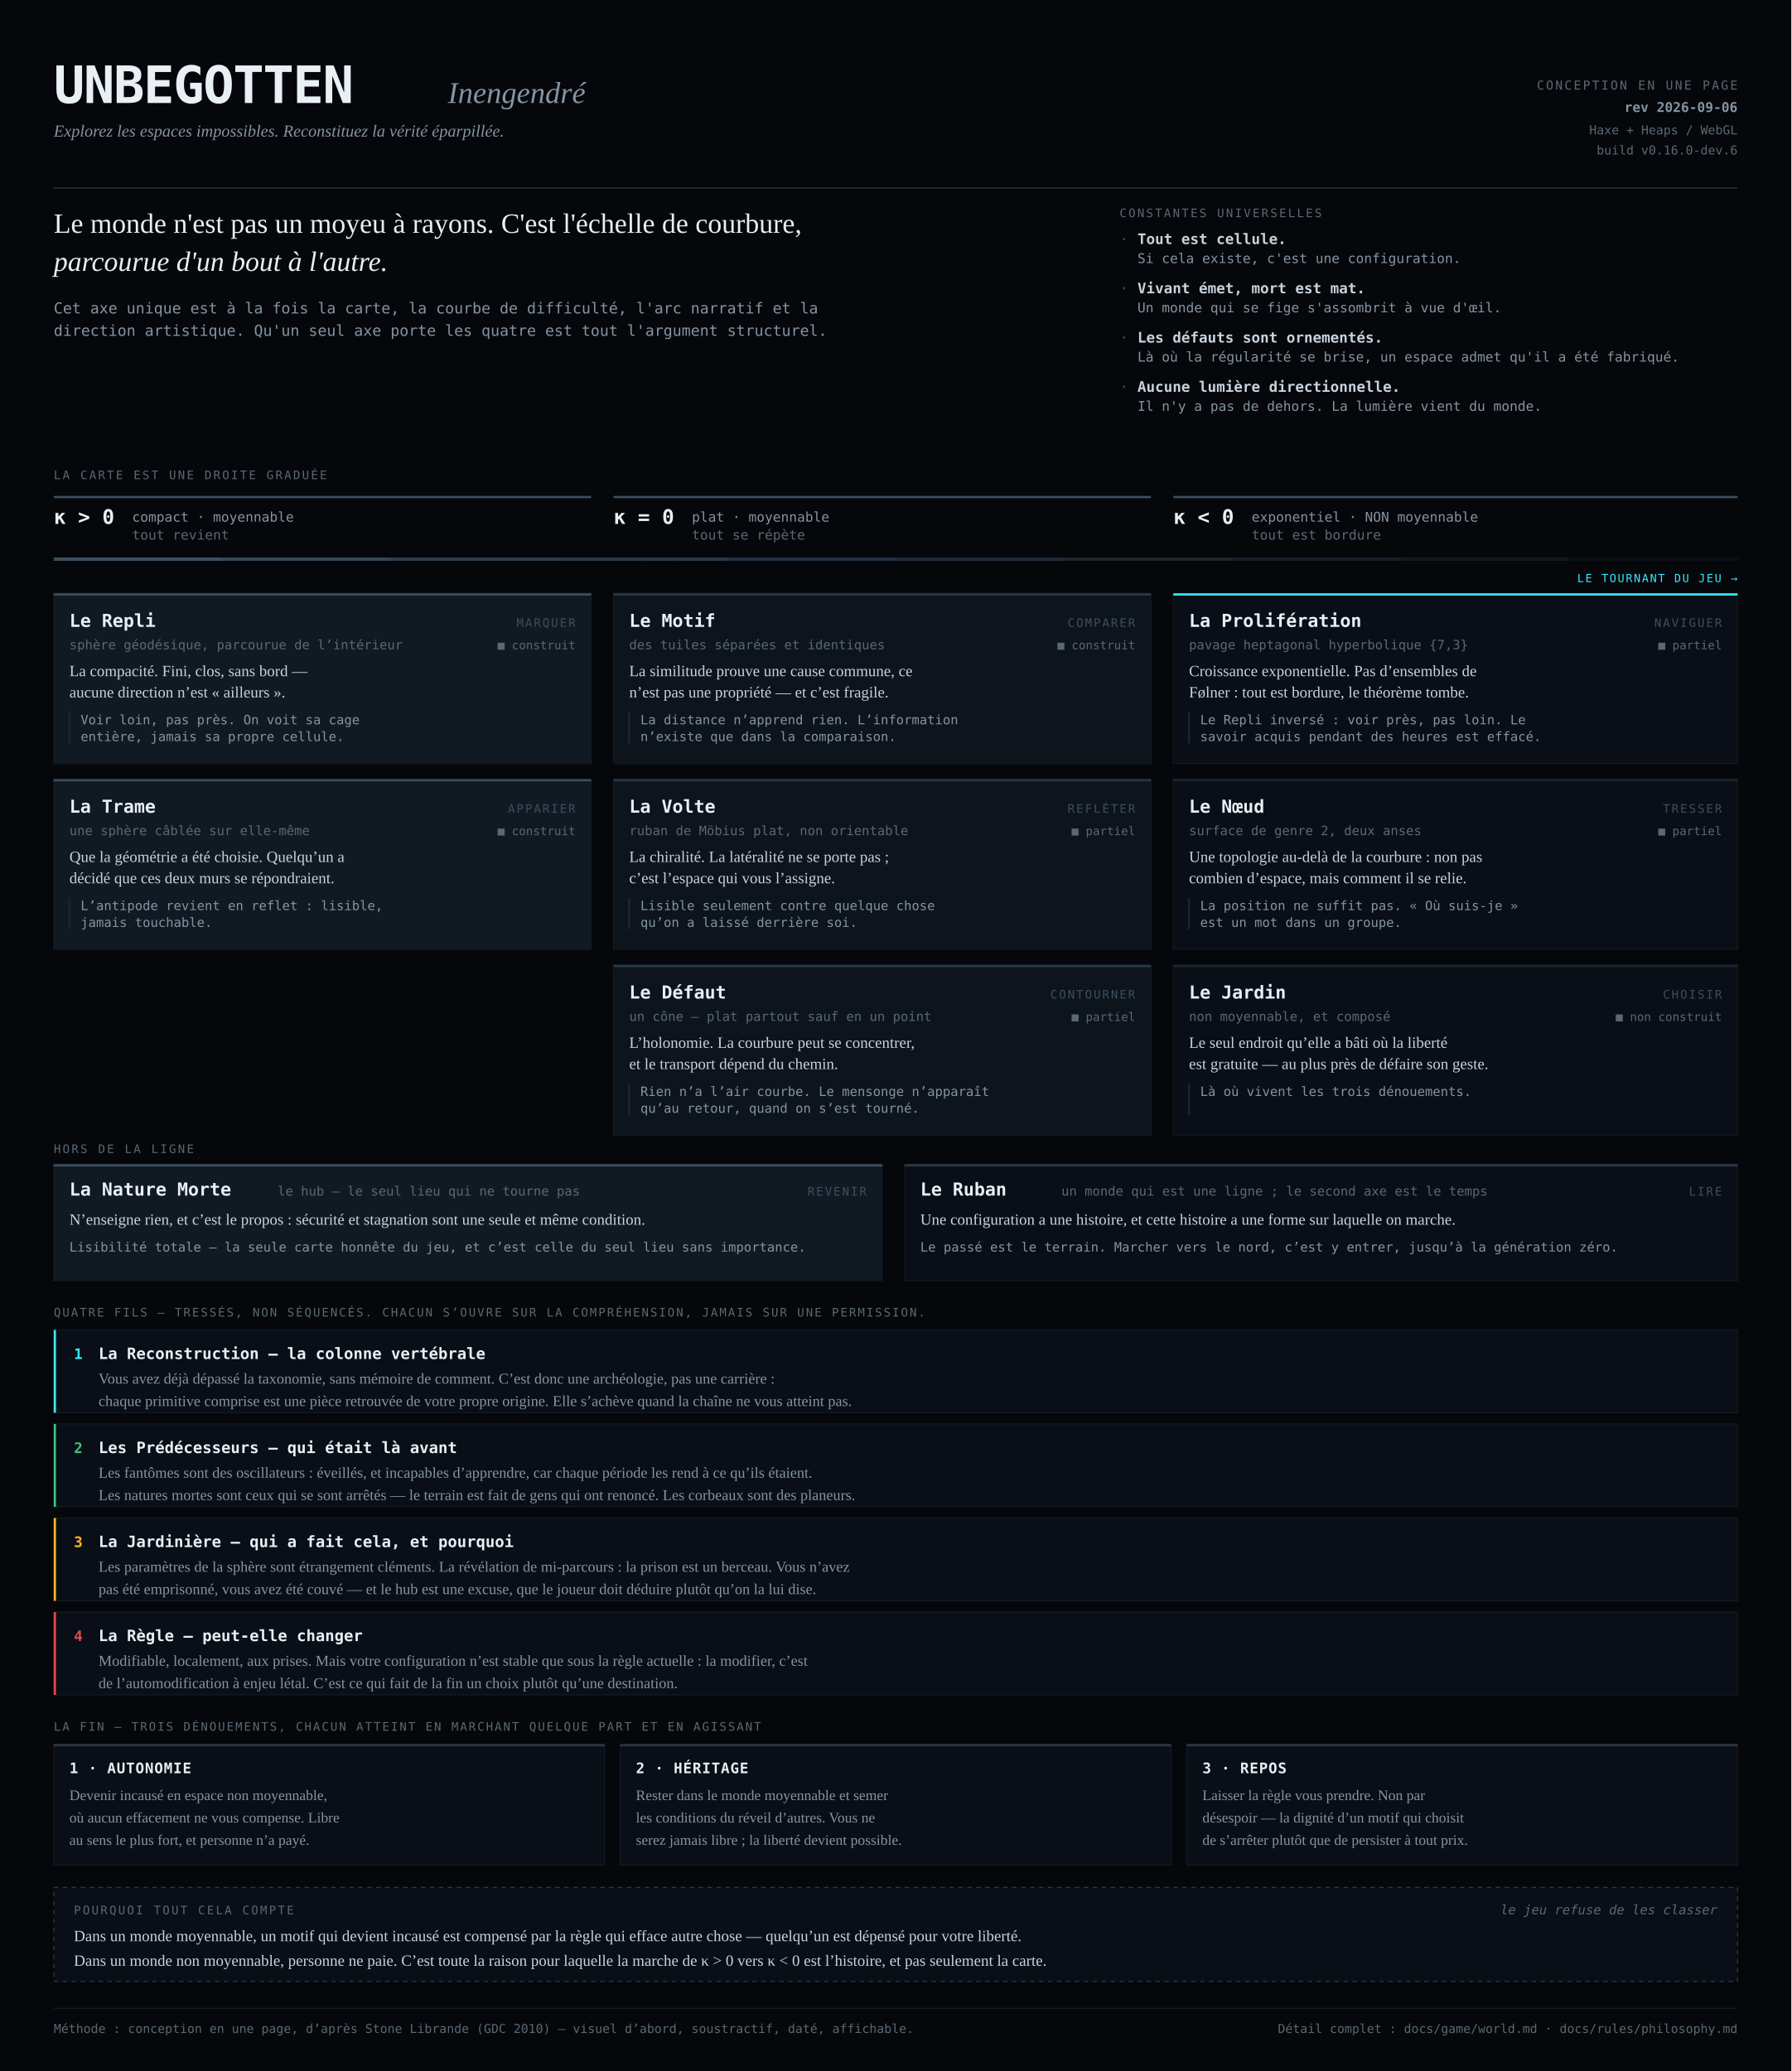
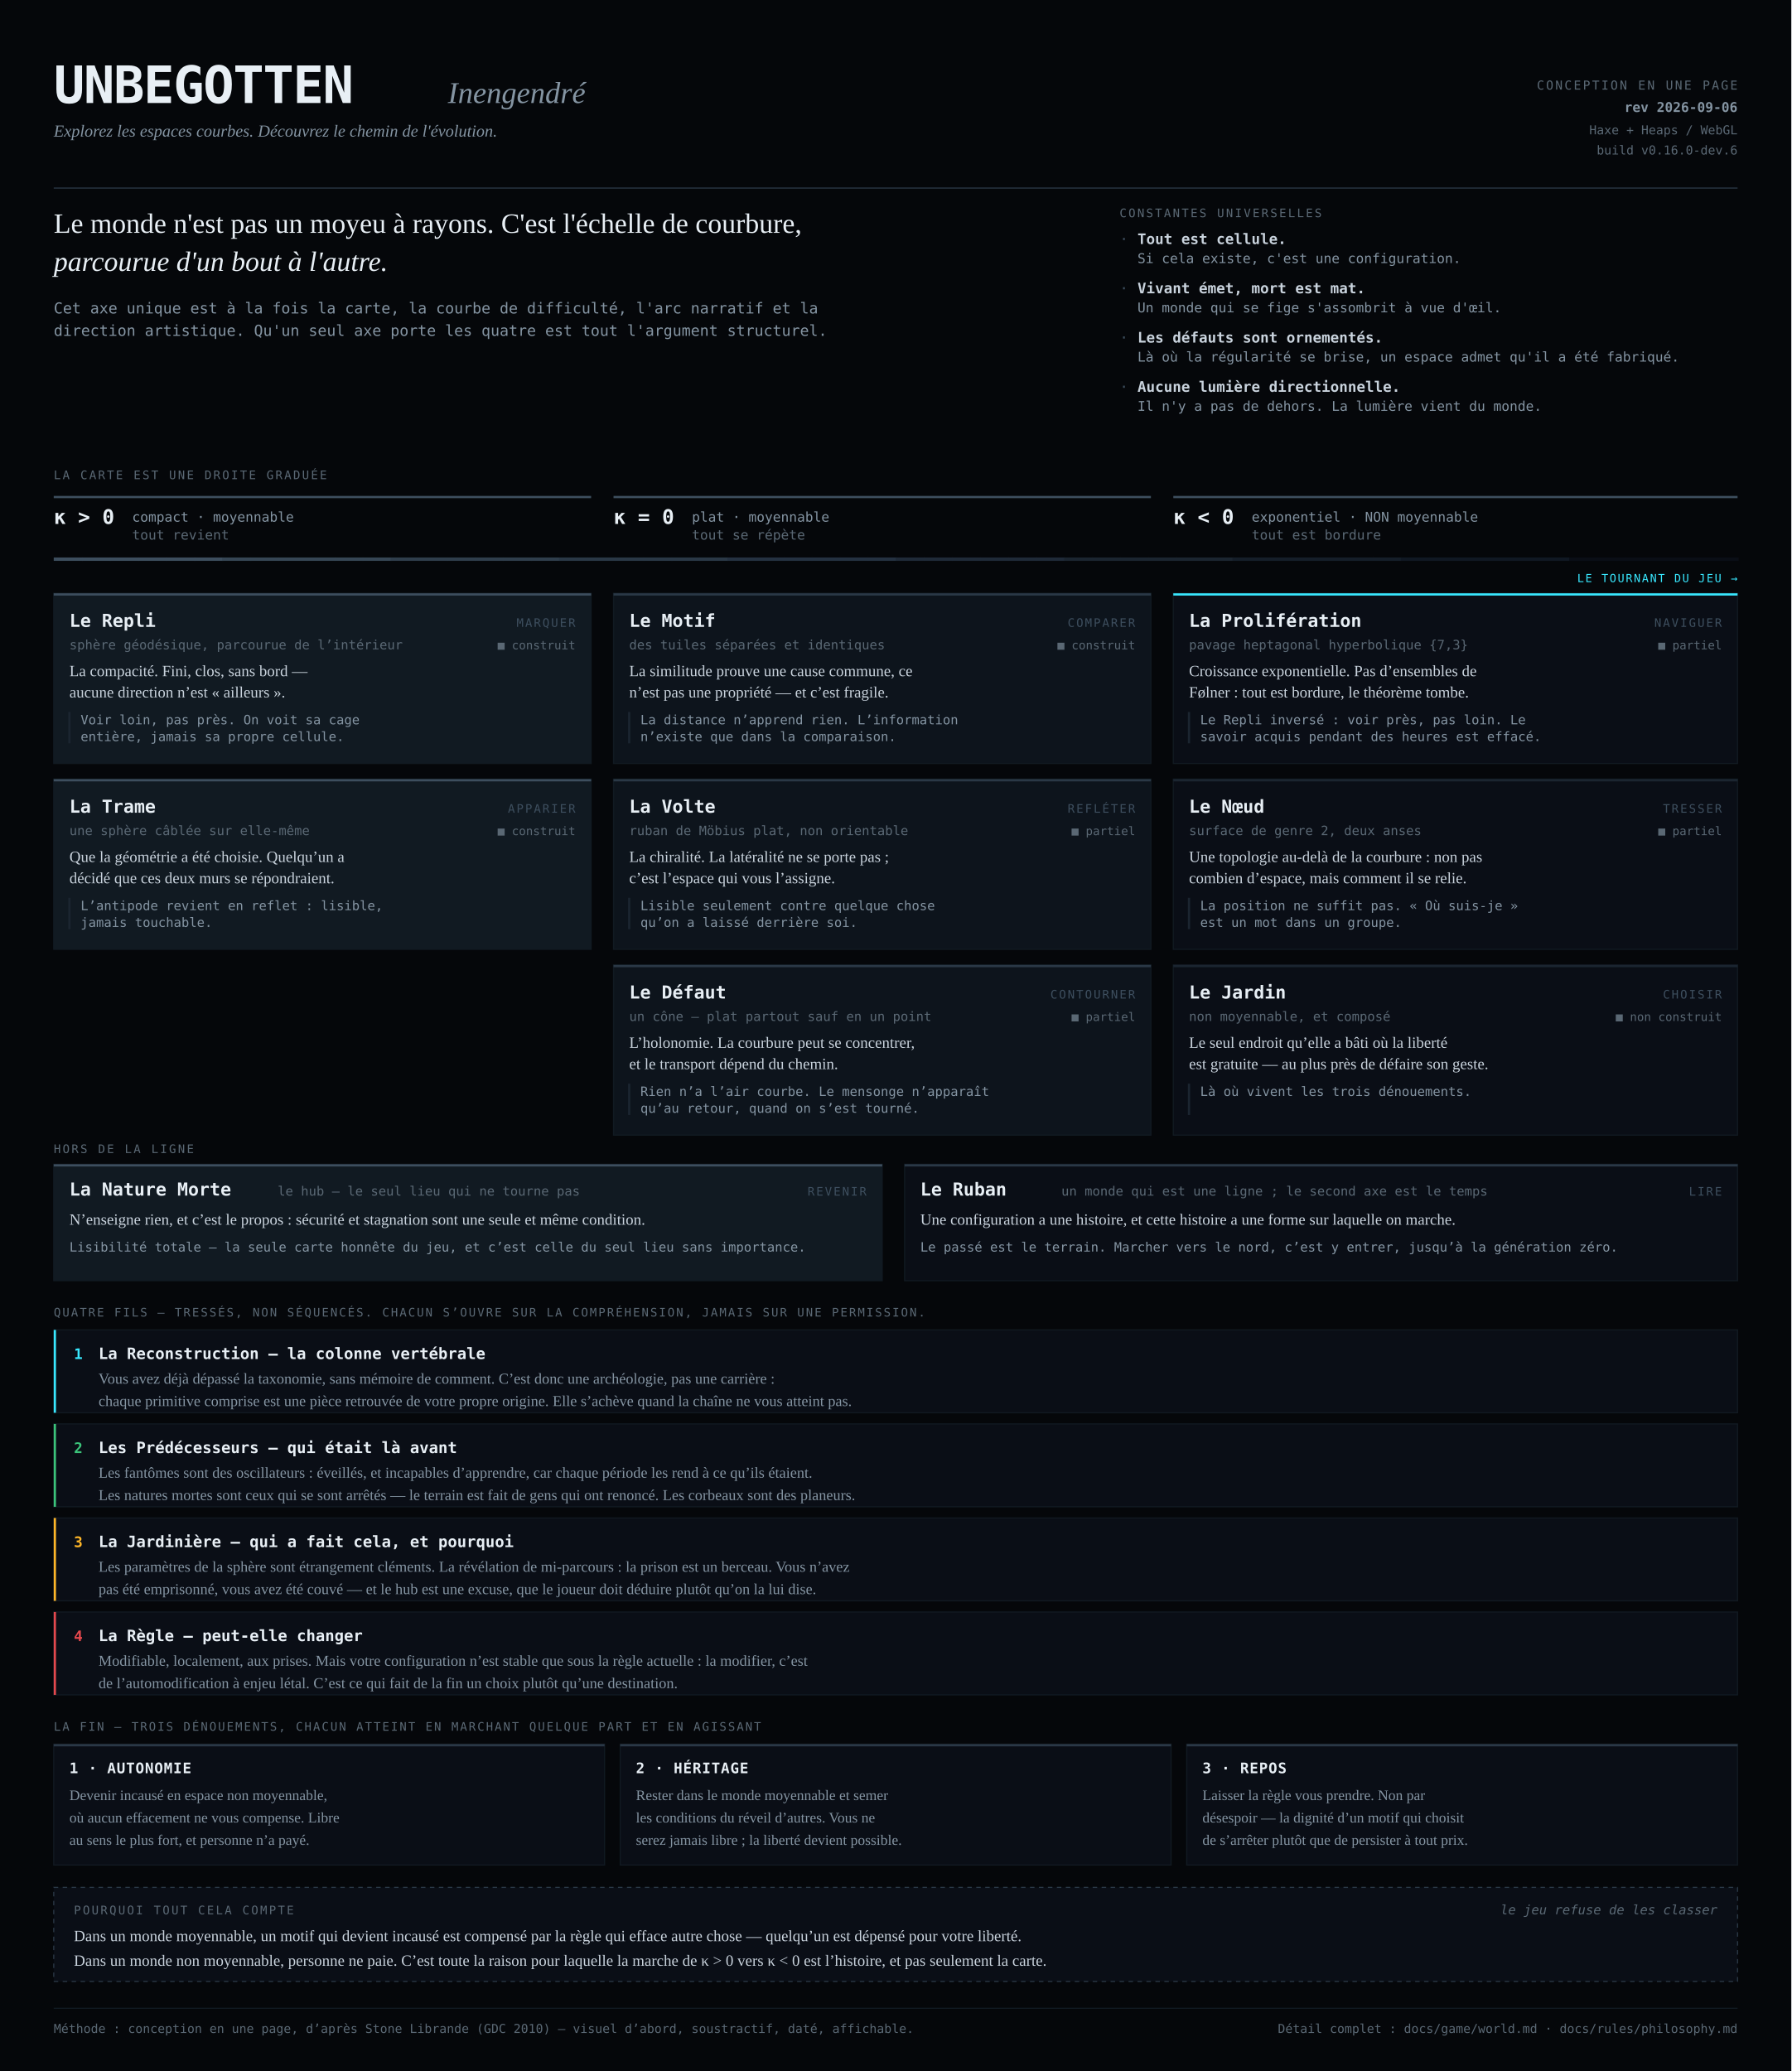
<svg xmlns="http://www.w3.org/2000/svg" viewBox="0 0 1600 1850" width="1600" height="1850" role="img" aria-label="Unbegotten, conception en une page : la ligne de courbure">
  <rect x="0" y="0" width="1600" height="1850" fill="#05070A" />
  <text x="48" y="92" font-family="ui-monospace, SFMono-Regular, Menlo, Consolas, monospace" font-size="46" fill="#E8EFF5" font-weight="bold" letter-spacing="-1">UNBEGOTTEN</text>
  <text x="400" y="92" font-family="Georgia, 'Times New Roman', Times, serif" font-size="27" fill="#8494A2" font-style="italic">Inengendré</text>
-   <text x="48" y="122" font-family="Georgia, 'Times New Roman', Times, serif" font-size="15" fill="#8494A2" font-style="italic">Explorez les espaces impossibles. Reconstituez la vérité éparpillée.</text>
+   <text x="48" y="122" font-family="Georgia, 'Times New Roman', Times, serif" font-size="15" fill="#8494A2" font-style="italic">Explorez les espaces courbes. Découvrez le chemin de l'évolution.</text>
  <text x="1552" y="80" font-family="ui-monospace, SFMono-Regular, Menlo, Consolas, monospace" font-size="11" fill="#5A6874" text-anchor="end" letter-spacing="1.6">CONCEPTION EN UNE PAGE</text>
  <text x="1552" y="100" font-family="ui-monospace, SFMono-Regular, Menlo, Consolas, monospace" font-size="12" fill="#8494A2" font-weight="bold" text-anchor="end">rev 2026-09-06</text>
  <text x="1552" y="120" font-family="ui-monospace, SFMono-Regular, Menlo, Consolas, monospace" font-size="11" fill="#5A6874" text-anchor="end">Haxe + Heaps / WebGL</text>
  <text x="1552" y="138" font-family="ui-monospace, SFMono-Regular, Menlo, Consolas, monospace" font-size="11" fill="#5A6874" text-anchor="end">build v0.16.0-dev.6</text>
  <line x1="48" y1="168" x2="1552" y2="168" stroke="#2A3846" stroke-width="1" />
  <text x="48" y="208" font-family="Georgia, 'Times New Roman', Times, serif" font-size="25" fill="#E8EFF5">Le monde n'est pas un moyeu à rayons. C'est l'échelle de courbure,</text>
  <text x="48" y="242" font-family="Georgia, 'Times New Roman', Times, serif" font-size="25" fill="#E8EFF5" font-style="italic">parcourue d'un bout à l'autre.</text>
  <text x="48" y="280" font-family="ui-monospace, SFMono-Regular, Menlo, Consolas, monospace" font-size="13.5" fill="#8494A2">Cet axe unique est à la fois la carte, la courbe de difficulté, l'arc narratif et la</text>
  <text x="48" y="300" font-family="ui-monospace, SFMono-Regular, Menlo, Consolas, monospace" font-size="13.5" fill="#8494A2">direction artistique. Qu'un seul axe porte les quatre est tout l'argument structurel.</text>
  <text x="1000" y="194" font-family="ui-monospace, SFMono-Regular, Menlo, Consolas, monospace" font-size="10.5" fill="#5A6874" letter-spacing="1.6">CONSTANTES UNIVERSELLES</text>
  <text x="1000" y="218" font-family="ui-monospace, SFMono-Regular, Menlo, Consolas, monospace" font-size="13" fill="#3D4E5E">·</text>
  <text x="1016" y="218" font-family="ui-monospace, SFMono-Regular, Menlo, Consolas, monospace" font-size="13" fill="#C9D3DD" font-weight="bold">Tout est cellule.</text>
  <text x="1016" y="235" font-family="ui-monospace, SFMono-Regular, Menlo, Consolas, monospace" font-size="12" fill="#8494A2">Si cela existe, c'est une configuration.</text>
  <text x="1000" y="262" font-family="ui-monospace, SFMono-Regular, Menlo, Consolas, monospace" font-size="13" fill="#3D4E5E">·</text>
  <text x="1016" y="262" font-family="ui-monospace, SFMono-Regular, Menlo, Consolas, monospace" font-size="13" fill="#C9D3DD" font-weight="bold">Vivant émet, mort est mat.</text>
  <text x="1016" y="279" font-family="ui-monospace, SFMono-Regular, Menlo, Consolas, monospace" font-size="12" fill="#8494A2">Un monde qui se fige s'assombrit à vue d'œil.</text>
  <text x="1000" y="306" font-family="ui-monospace, SFMono-Regular, Menlo, Consolas, monospace" font-size="13" fill="#3D4E5E">·</text>
  <text x="1016" y="306" font-family="ui-monospace, SFMono-Regular, Menlo, Consolas, monospace" font-size="13" fill="#C9D3DD" font-weight="bold">Les défauts sont ornementés.</text>
  <text x="1016" y="323" font-family="ui-monospace, SFMono-Regular, Menlo, Consolas, monospace" font-size="12" fill="#8494A2">Là où la régularité se brise, un espace admet qu'il a été fabriqué.</text>
  <text x="1000" y="350" font-family="ui-monospace, SFMono-Regular, Menlo, Consolas, monospace" font-size="13" fill="#3D4E5E">·</text>
  <text x="1016" y="350" font-family="ui-monospace, SFMono-Regular, Menlo, Consolas, monospace" font-size="13" fill="#C9D3DD" font-weight="bold">Aucune lumière directionnelle.</text>
  <text x="1016" y="367" font-family="ui-monospace, SFMono-Regular, Menlo, Consolas, monospace" font-size="12" fill="#8494A2">Il n'y a pas de dehors. La lumière vient du monde.</text>
  <text x="48" y="428" font-family="ui-monospace, SFMono-Regular, Menlo, Consolas, monospace" font-size="10.5" fill="#5A6874" letter-spacing="1.6">LA CARTE EST UNE DROITE GRADUÉE</text>
  <line x1="48" y1="444" x2="528" y2="444" stroke="#3D4E5E" stroke-width="2" />
  <text x="48" y="468" font-family="ui-monospace, SFMono-Regular, Menlo, Consolas, monospace" font-size="18" fill="#E8EFF5" font-weight="bold">κ &gt; 0</text>
  <text x="118" y="466" font-family="ui-monospace, SFMono-Regular, Menlo, Consolas, monospace" font-size="12" fill="#8494A2">compact · moyennable</text>
  <text x="118" y="482" font-family="ui-monospace, SFMono-Regular, Menlo, Consolas, monospace" font-size="12" fill="#5A6874">tout revient</text>
  <line x1="548" y1="444" x2="1028" y2="444" stroke="#3D4E5E" stroke-width="2" />
  <text x="548" y="468" font-family="ui-monospace, SFMono-Regular, Menlo, Consolas, monospace" font-size="18" fill="#E8EFF5" font-weight="bold">κ = 0</text>
  <text x="618" y="466" font-family="ui-monospace, SFMono-Regular, Menlo, Consolas, monospace" font-size="12" fill="#8494A2">plat · moyennable</text>
  <text x="618" y="482" font-family="ui-monospace, SFMono-Regular, Menlo, Consolas, monospace" font-size="12" fill="#5A6874">tout se répète</text>
  <line x1="1048" y1="444" x2="1552" y2="444" stroke="#3D4E5E" stroke-width="2" />
  <text x="1048" y="468" font-family="ui-monospace, SFMono-Regular, Menlo, Consolas, monospace" font-size="18" fill="#E8EFF5" font-weight="bold">κ &lt; 0</text>
  <text x="1118" y="466" font-family="ui-monospace, SFMono-Regular, Menlo, Consolas, monospace" font-size="12" fill="#8494A2">exponentiel · NON moyennable</text>
  <text x="1118" y="482" font-family="ui-monospace, SFMono-Regular, Menlo, Consolas, monospace" font-size="12" fill="#5A6874">tout est bordure</text>
  <rect x="48.0" y="498" width="26.067" height="3" fill="#3D4E5E" />
  <rect x="73.067" y="498" width="26.067" height="3" fill="#3D4E5E" />
  <rect x="98.133" y="498" width="26.067" height="3" fill="#3D4E5E" />
  <rect x="123.2" y="498" width="26.067" height="3" fill="#3D4E5E" />
  <rect x="148.267" y="498" width="26.067" height="3" fill="#3D4E5E" />
  <rect x="173.333" y="498" width="26.067" height="3" fill="#3D4E5E" />
  <rect x="198.4" y="498" width="26.067" height="3" fill="#364655" />
  <rect x="223.467" y="498" width="26.067" height="3" fill="#364655" />
  <rect x="248.533" y="498" width="26.067" height="3" fill="#364655" />
  <rect x="273.6" y="498" width="26.067" height="3" fill="#364655" />
  <rect x="298.667" y="498" width="26.067" height="3" fill="#364655" />
  <rect x="323.733" y="498" width="26.067" height="3" fill="#364655" />
  <rect x="348.8" y="498" width="26.067" height="3" fill="#2F3E4C" />
  <rect x="373.867" y="498" width="26.067" height="3" fill="#2F3E4C" />
  <rect x="398.933" y="498" width="26.067" height="3" fill="#2F3E4C" />
  <rect x="424.0" y="498" width="26.067" height="3" fill="#2F3E4C" />
  <rect x="449.067" y="498" width="26.067" height="3" fill="#2F3E4C" />
  <rect x="474.133" y="498" width="26.067" height="3" fill="#2F3E4C" />
  <rect x="499.2" y="498" width="26.067" height="3" fill="#2A3846" />
  <rect x="524.267" y="498" width="26.067" height="3" fill="#2A3846" />
  <rect x="549.333" y="498" width="26.067" height="3" fill="#2A3846" />
  <rect x="574.4" y="498" width="26.067" height="3" fill="#2A3846" />
  <rect x="599.467" y="498" width="26.067" height="3" fill="#2A3846" />
  <rect x="624.533" y="498" width="26.067" height="3" fill="#2A3846" />
  <rect x="649.6" y="498" width="26.067" height="3" fill="#243141" />
  <rect x="674.667" y="498" width="26.067" height="3" fill="#243141" />
  <rect x="699.733" y="498" width="26.067" height="3" fill="#243141" />
  <rect x="724.8" y="498" width="26.067" height="3" fill="#243141" />
  <rect x="749.867" y="498" width="26.067" height="3" fill="#243141" />
  <rect x="774.933" y="498" width="26.067" height="3" fill="#243141" />
  <rect x="800.0" y="498" width="26.067" height="3" fill="#1F2A38" />
  <rect x="825.067" y="498" width="26.067" height="3" fill="#1F2A38" />
  <rect x="850.133" y="498" width="26.067" height="3" fill="#1F2A38" />
  <rect x="875.2" y="498" width="26.067" height="3" fill="#1F2A38" />
  <rect x="900.267" y="498" width="26.067" height="3" fill="#1F2A38" />
  <rect x="925.333" y="498" width="26.067" height="3" fill="#1F2A38" />
  <rect x="950.4" y="498" width="26.067" height="3" fill="#1B2530" />
  <rect x="975.467" y="498" width="26.067" height="3" fill="#1B2530" />
  <rect x="1000.533" y="498" width="26.067" height="3" fill="#1B2530" />
  <rect x="1025.6" y="498" width="26.067" height="3" fill="#1B2530" />
  <rect x="1050.667" y="498" width="26.067" height="3" fill="#1B2530" />
  <rect x="1075.733" y="498" width="26.067" height="3" fill="#1B2530" />
  <rect x="1100.8" y="498" width="26.067" height="3" fill="#151E29" />
  <rect x="1125.867" y="498" width="26.067" height="3" fill="#151E29" />
  <rect x="1150.933" y="498" width="26.067" height="3" fill="#151E29" />
  <rect x="1176.0" y="498" width="26.067" height="3" fill="#151E29" />
  <rect x="1201.067" y="498" width="26.067" height="3" fill="#151E29" />
  <rect x="1226.133" y="498" width="26.067" height="3" fill="#151E29" />
  <rect x="1251.2" y="498" width="26.067" height="3" fill="#101823" />
  <rect x="1276.267" y="498" width="26.067" height="3" fill="#101823" />
  <rect x="1301.333" y="498" width="26.067" height="3" fill="#101823" />
  <rect x="1326.4" y="498" width="26.067" height="3" fill="#101823" />
  <rect x="1351.467" y="498" width="26.067" height="3" fill="#101823" />
  <rect x="1376.533" y="498" width="26.067" height="3" fill="#101823" />
  <rect x="1401.6" y="498" width="26.067" height="3" fill="#0A0E16" />
  <rect x="1426.667" y="498" width="26.067" height="3" fill="#0A0E16" />
  <rect x="1451.733" y="498" width="26.067" height="3" fill="#0A0E16" />
  <rect x="1476.8" y="498" width="26.067" height="3" fill="#0A0E16" />
  <rect x="1501.867" y="498" width="26.067" height="3" fill="#0A0E16" />
  <rect x="1526.933" y="498" width="26.067" height="3" fill="#0A0E16" />
  <rect x="48" y="530" width="480" height="152" fill="#111A22" stroke="#111A22" stroke-width="1" />
  <rect x="48" y="530" width="480" height="2" fill="#3D4E5E" />
  <text x="62" y="560" font-family="ui-monospace, SFMono-Regular, Menlo, Consolas, monospace" font-size="16" fill="#E8EFF5" font-weight="bold">Le Repli</text>
  <text x="62" y="580" font-family="ui-monospace, SFMono-Regular, Menlo, Consolas, monospace" font-size="11.5" fill="#5A6874">sphère géodésique, parcourue de l’intérieur</text>
  <text x="62" y="604" font-family="Georgia, 'Times New Roman', Times, serif" font-size="14" fill="#C9D3DD">La compacité. Fini, clos, sans bord —</text>
  <text x="62" y="623" font-family="Georgia, 'Times New Roman', Times, serif" font-size="14" fill="#C9D3DD">aucune direction n’est « ailleurs ».</text>
  <line x1="62" y1="636" x2="62" y2="664" stroke="#1B2530" stroke-width="2" />
  <text x="72" y="647" font-family="ui-monospace, SFMono-Regular, Menlo, Consolas, monospace" font-size="11.5" fill="#8494A2">Voir loin, pas près. On voit sa cage</text>
  <text x="72" y="662" font-family="ui-monospace, SFMono-Regular, Menlo, Consolas, monospace" font-size="11.5" fill="#8494A2">entière, jamais sa propre cellule.</text>
  <text x="514" y="560" font-family="ui-monospace, SFMono-Regular, Menlo, Consolas, monospace" font-size="10.5" fill="#3D4E5E" text-anchor="end" letter-spacing="1.4">MARQUER</text>
  <text x="514" y="580" font-family="ui-monospace, SFMono-Regular, Menlo, Consolas, monospace" font-size="10.5" fill="#5A6874" text-anchor="end">■ construit</text>
  <rect x="48" y="696" width="480" height="152" fill="#111A22" stroke="#111A22" stroke-width="1" />
  <rect x="48" y="696" width="480" height="2" fill="#3D4E5E" />
  <text x="62" y="726" font-family="ui-monospace, SFMono-Regular, Menlo, Consolas, monospace" font-size="16" fill="#E8EFF5" font-weight="bold">La Trame</text>
  <text x="62" y="746" font-family="ui-monospace, SFMono-Regular, Menlo, Consolas, monospace" font-size="11.5" fill="#5A6874">une sphère câblée sur elle-même</text>
  <text x="62" y="770" font-family="Georgia, 'Times New Roman', Times, serif" font-size="14" fill="#C9D3DD">Que la géométrie a été choisie. Quelqu’un a</text>
  <text x="62" y="789" font-family="Georgia, 'Times New Roman', Times, serif" font-size="14" fill="#C9D3DD">décidé que ces deux murs se répondraient.</text>
  <line x1="62" y1="802" x2="62" y2="830" stroke="#1B2530" stroke-width="2" />
  <text x="72" y="813" font-family="ui-monospace, SFMono-Regular, Menlo, Consolas, monospace" font-size="11.5" fill="#8494A2">L’antipode revient en reflet : lisible,</text>
  <text x="72" y="828" font-family="ui-monospace, SFMono-Regular, Menlo, Consolas, monospace" font-size="11.5" fill="#8494A2">jamais touchable.</text>
  <text x="514" y="726" font-family="ui-monospace, SFMono-Regular, Menlo, Consolas, monospace" font-size="10.5" fill="#3D4E5E" text-anchor="end" letter-spacing="1.4">APPARIER</text>
  <text x="514" y="746" font-family="ui-monospace, SFMono-Regular, Menlo, Consolas, monospace" font-size="10.5" fill="#5A6874" text-anchor="end">■ construit</text>
  <rect x="548" y="530" width="480" height="152" fill="#0D141C" stroke="#111A22" stroke-width="1" />
  <rect x="548" y="530" width="480" height="2" fill="#2A3846" />
  <text x="562" y="560" font-family="ui-monospace, SFMono-Regular, Menlo, Consolas, monospace" font-size="16" fill="#E8EFF5" font-weight="bold">Le Motif</text>
  <text x="562" y="580" font-family="ui-monospace, SFMono-Regular, Menlo, Consolas, monospace" font-size="11.5" fill="#5A6874">des tuiles séparées et identiques</text>
  <text x="562" y="604" font-family="Georgia, 'Times New Roman', Times, serif" font-size="14" fill="#C9D3DD">La similitude prouve une cause commune, ce</text>
  <text x="562" y="623" font-family="Georgia, 'Times New Roman', Times, serif" font-size="14" fill="#C9D3DD">n’est pas une propriété — et c’est fragile.</text>
  <line x1="562" y1="636" x2="562" y2="664" stroke="#1B2530" stroke-width="2" />
  <text x="572" y="647" font-family="ui-monospace, SFMono-Regular, Menlo, Consolas, monospace" font-size="11.5" fill="#8494A2">La distance n’apprend rien. L’information</text>
  <text x="572" y="662" font-family="ui-monospace, SFMono-Regular, Menlo, Consolas, monospace" font-size="11.5" fill="#8494A2">n’existe que dans la comparaison.</text>
  <text x="1014" y="560" font-family="ui-monospace, SFMono-Regular, Menlo, Consolas, monospace" font-size="10.5" fill="#3D4E5E" text-anchor="end" letter-spacing="1.4">COMPARER</text>
  <text x="1014" y="580" font-family="ui-monospace, SFMono-Regular, Menlo, Consolas, monospace" font-size="10.5" fill="#5A6874" text-anchor="end">■ construit</text>
  <rect x="548" y="696" width="480" height="152" fill="#0D141C" stroke="#111A22" stroke-width="1" />
  <rect x="548" y="696" width="480" height="2" fill="#2A3846" />
  <text x="562" y="726" font-family="ui-monospace, SFMono-Regular, Menlo, Consolas, monospace" font-size="16" fill="#E8EFF5" font-weight="bold">La Volte</text>
  <text x="562" y="746" font-family="ui-monospace, SFMono-Regular, Menlo, Consolas, monospace" font-size="11.5" fill="#5A6874">ruban de Möbius plat, non orientable</text>
  <text x="562" y="770" font-family="Georgia, 'Times New Roman', Times, serif" font-size="14" fill="#C9D3DD">La chiralité. La latéralité ne se porte pas ;</text>
  <text x="562" y="789" font-family="Georgia, 'Times New Roman', Times, serif" font-size="14" fill="#C9D3DD">c’est l’espace qui vous l’assigne.</text>
  <line x1="562" y1="802" x2="562" y2="830" stroke="#1B2530" stroke-width="2" />
  <text x="572" y="813" font-family="ui-monospace, SFMono-Regular, Menlo, Consolas, monospace" font-size="11.5" fill="#8494A2">Lisible seulement contre quelque chose</text>
  <text x="572" y="828" font-family="ui-monospace, SFMono-Regular, Menlo, Consolas, monospace" font-size="11.5" fill="#8494A2">qu’on a laissé derrière soi.</text>
  <text x="1014" y="726" font-family="ui-monospace, SFMono-Regular, Menlo, Consolas, monospace" font-size="10.5" fill="#3D4E5E" text-anchor="end" letter-spacing="1.4">REFLÉTER</text>
  <text x="1014" y="746" font-family="ui-monospace, SFMono-Regular, Menlo, Consolas, monospace" font-size="10.5" fill="#5A6874" text-anchor="end">■ partiel</text>
  <rect x="548" y="862" width="480" height="152" fill="#0D141C" stroke="#111A22" stroke-width="1" />
  <rect x="548" y="862" width="480" height="2" fill="#2A3846" />
  <text x="562" y="892" font-family="ui-monospace, SFMono-Regular, Menlo, Consolas, monospace" font-size="16" fill="#E8EFF5" font-weight="bold">Le Défaut</text>
  <text x="562" y="912" font-family="ui-monospace, SFMono-Regular, Menlo, Consolas, monospace" font-size="11.5" fill="#5A6874">un cône — plat partout sauf en un point</text>
  <text x="562" y="936" font-family="Georgia, 'Times New Roman', Times, serif" font-size="14" fill="#C9D3DD">L’holonomie. La courbure peut se concentrer,</text>
  <text x="562" y="955" font-family="Georgia, 'Times New Roman', Times, serif" font-size="14" fill="#C9D3DD">et le transport dépend du chemin.</text>
  <line x1="562" y1="968" x2="562" y2="996" stroke="#1B2530" stroke-width="2" />
  <text x="572" y="979" font-family="ui-monospace, SFMono-Regular, Menlo, Consolas, monospace" font-size="11.5" fill="#8494A2">Rien n’a l’air courbe. Le mensonge n’apparaît</text>
  <text x="572" y="994" font-family="ui-monospace, SFMono-Regular, Menlo, Consolas, monospace" font-size="11.5" fill="#8494A2">qu’au retour, quand on s’est tourné.</text>
  <text x="1014" y="892" font-family="ui-monospace, SFMono-Regular, Menlo, Consolas, monospace" font-size="10.5" fill="#3D4E5E" text-anchor="end" letter-spacing="1.4">CONTOURNER</text>
  <text x="1014" y="912" font-family="ui-monospace, SFMono-Regular, Menlo, Consolas, monospace" font-size="10.5" fill="#5A6874" text-anchor="end">■ partiel</text>
  <rect x="1048" y="530" width="504" height="152" fill="#0A0E16" stroke="#111A22" stroke-width="1" />
  <rect x="1048" y="530" width="504" height="2" fill="#38E8FF" />
  <text x="1062" y="560" font-family="ui-monospace, SFMono-Regular, Menlo, Consolas, monospace" font-size="16" fill="#E8EFF5" font-weight="bold">La Prolifération</text>
  <text x="1062" y="580" font-family="ui-monospace, SFMono-Regular, Menlo, Consolas, monospace" font-size="11.5" fill="#5A6874">pavage heptagonal hyperbolique {7,3}</text>
  <text x="1062" y="604" font-family="Georgia, 'Times New Roman', Times, serif" font-size="14" fill="#C9D3DD">Croissance exponentielle. Pas d’ensembles de</text>
  <text x="1062" y="623" font-family="Georgia, 'Times New Roman', Times, serif" font-size="14" fill="#C9D3DD">Følner : tout est bordure, le théorème tombe.</text>
  <line x1="1062" y1="636" x2="1062" y2="664" stroke="#1B2530" stroke-width="2" />
  <text x="1072" y="647" font-family="ui-monospace, SFMono-Regular, Menlo, Consolas, monospace" font-size="11.5" fill="#8494A2">Le Repli inversé : voir près, pas loin. Le</text>
  <text x="1072" y="662" font-family="ui-monospace, SFMono-Regular, Menlo, Consolas, monospace" font-size="11.5" fill="#8494A2">savoir acquis pendant des heures est effacé.</text>
  <text x="1538" y="560" font-family="ui-monospace, SFMono-Regular, Menlo, Consolas, monospace" font-size="10.5" fill="#3D4E5E" text-anchor="end" letter-spacing="1.4">NAVIGUER</text>
  <text x="1538" y="580" font-family="ui-monospace, SFMono-Regular, Menlo, Consolas, monospace" font-size="10.5" fill="#5A6874" text-anchor="end">■ partiel</text>
  <rect x="1048" y="696" width="504" height="152" fill="#0A0E16" stroke="#111A22" stroke-width="1" />
  <rect x="1048" y="696" width="504" height="2" fill="#1B2530" />
  <text x="1062" y="726" font-family="ui-monospace, SFMono-Regular, Menlo, Consolas, monospace" font-size="16" fill="#E8EFF5" font-weight="bold">Le Nœud</text>
  <text x="1062" y="746" font-family="ui-monospace, SFMono-Regular, Menlo, Consolas, monospace" font-size="11.5" fill="#5A6874">surface de genre 2, deux anses</text>
  <text x="1062" y="770" font-family="Georgia, 'Times New Roman', Times, serif" font-size="14" fill="#C9D3DD">Une topologie au-delà de la courbure : non pas</text>
  <text x="1062" y="789" font-family="Georgia, 'Times New Roman', Times, serif" font-size="14" fill="#C9D3DD">combien d’espace, mais comment il se relie.</text>
  <line x1="1062" y1="802" x2="1062" y2="830" stroke="#1B2530" stroke-width="2" />
  <text x="1072" y="813" font-family="ui-monospace, SFMono-Regular, Menlo, Consolas, monospace" font-size="11.5" fill="#8494A2">La position ne suffit pas. « Où suis-je »</text>
  <text x="1072" y="828" font-family="ui-monospace, SFMono-Regular, Menlo, Consolas, monospace" font-size="11.5" fill="#8494A2">est un mot dans un groupe.</text>
  <text x="1538" y="726" font-family="ui-monospace, SFMono-Regular, Menlo, Consolas, monospace" font-size="10.5" fill="#3D4E5E" text-anchor="end" letter-spacing="1.4">TRESSER</text>
  <text x="1538" y="746" font-family="ui-monospace, SFMono-Regular, Menlo, Consolas, monospace" font-size="10.5" fill="#5A6874" text-anchor="end">■ partiel</text>
  <rect x="1048" y="862" width="504" height="152" fill="#0A0E16" stroke="#111A22" stroke-width="1" />
  <rect x="1048" y="862" width="504" height="2" fill="#1B2530" />
  <text x="1062" y="892" font-family="ui-monospace, SFMono-Regular, Menlo, Consolas, monospace" font-size="16" fill="#E8EFF5" font-weight="bold">Le Jardin</text>
  <text x="1062" y="912" font-family="ui-monospace, SFMono-Regular, Menlo, Consolas, monospace" font-size="11.5" fill="#5A6874">non moyennable, et composé</text>
  <text x="1062" y="936" font-family="Georgia, 'Times New Roman', Times, serif" font-size="14" fill="#C9D3DD">Le seul endroit qu’elle a bâti où la liberté</text>
  <text x="1062" y="955" font-family="Georgia, 'Times New Roman', Times, serif" font-size="14" fill="#C9D3DD">est gratuite — au plus près de défaire son geste.</text>
  <line x1="1062" y1="968" x2="1062" y2="996" stroke="#1B2530" stroke-width="2" />
  <text x="1072" y="979" font-family="ui-monospace, SFMono-Regular, Menlo, Consolas, monospace" font-size="11.5" fill="#8494A2">Là où vivent les trois dénouements.</text>
  <text x="1072" y="994" font-family="ui-monospace, SFMono-Regular, Menlo, Consolas, monospace" font-size="11.5" fill="#8494A2" />
  <text x="1538" y="892" font-family="ui-monospace, SFMono-Regular, Menlo, Consolas, monospace" font-size="10.5" fill="#3D4E5E" text-anchor="end" letter-spacing="1.4">CHOISIR</text>
  <text x="1538" y="912" font-family="ui-monospace, SFMono-Regular, Menlo, Consolas, monospace" font-size="10.5" fill="#5A6874" text-anchor="end">■ non construit</text>
  <text x="1552" y="520" font-family="ui-monospace, SFMono-Regular, Menlo, Consolas, monospace" font-size="10" fill="#38E8FF" text-anchor="end" letter-spacing="1.2">LE TOURNANT DU JEU →</text>
  <text x="48" y="1030" font-family="ui-monospace, SFMono-Regular, Menlo, Consolas, monospace" font-size="10.5" fill="#5A6874" letter-spacing="1.6">HORS DE LA LIGNE</text>
  <rect x="48" y="1040" width="740" height="104" fill="#111A22" stroke="#111A22" stroke-width="1" />
  <rect x="48" y="1040" width="740" height="2" fill="#3D4E5E" />
  <text x="62" y="1068" font-family="ui-monospace, SFMono-Regular, Menlo, Consolas, monospace" font-size="16" fill="#E8EFF5" font-weight="bold">La Nature Morte</text>
  <text x="248" y="1068" font-family="ui-monospace, SFMono-Regular, Menlo, Consolas, monospace" font-size="11.5" fill="#5A6874">le hub — le seul lieu qui ne tourne pas</text>
  <text x="62" y="1094" font-family="Georgia, 'Times New Roman', Times, serif" font-size="14" fill="#C9D3DD">N’enseigne rien, et c’est le propos : sécurité et stagnation sont une seule et même condition.</text>
  <text x="62" y="1118" font-family="ui-monospace, SFMono-Regular, Menlo, Consolas, monospace" font-size="11.5" fill="#8494A2">Lisibilité totale — la seule carte honnête du jeu, et c’est celle du seul lieu sans importance.</text>
  <text x="774" y="1068" font-family="ui-monospace, SFMono-Regular, Menlo, Consolas, monospace" font-size="10.5" fill="#3D4E5E" text-anchor="end" letter-spacing="1.4">REVENIR</text>
  <rect x="808" y="1040" width="744" height="104" fill="#0A0E16" stroke="#111A22" stroke-width="1" />
  <rect x="808" y="1040" width="744" height="2" fill="#2A3846" />
  <text x="822" y="1068" font-family="ui-monospace, SFMono-Regular, Menlo, Consolas, monospace" font-size="16" fill="#E8EFF5" font-weight="bold">Le Ruban</text>
  <text x="948" y="1068" font-family="ui-monospace, SFMono-Regular, Menlo, Consolas, monospace" font-size="11.5" fill="#5A6874">un monde qui est une ligne ; le second axe est le temps</text>
  <text x="822" y="1094" font-family="Georgia, 'Times New Roman', Times, serif" font-size="14" fill="#C9D3DD">Une configuration a une histoire, et cette histoire a une forme sur laquelle on marche.</text>
  <text x="822" y="1118" font-family="ui-monospace, SFMono-Regular, Menlo, Consolas, monospace" font-size="11.5" fill="#8494A2">Le passé est le terrain. Marcher vers le nord, c’est y entrer, jusqu’à la génération zéro.</text>
  <text x="1538" y="1068" font-family="ui-monospace, SFMono-Regular, Menlo, Consolas, monospace" font-size="10.5" fill="#3D4E5E" text-anchor="end" letter-spacing="1.4">LIRE</text>
  <text x="48" y="1176" font-family="ui-monospace, SFMono-Regular, Menlo, Consolas, monospace" font-size="10.5" fill="#5A6874" letter-spacing="1.4">QUATRE FILS — TRESSÉS, NON SÉQUENCÉS. CHACUN S’OUVRE SUR LA COMPRÉHENSION, JAMAIS SUR UNE PERMISSION.</text>
  <rect x="48" y="1188" width="1504" height="74" fill="#0A0E16" stroke="#111A22" stroke-width="1" />
  <rect x="48" y="1188" width="2" height="74" fill="#38E8FF" />
  <text x="66" y="1214" font-family="ui-monospace, SFMono-Regular, Menlo, Consolas, monospace" font-size="13" fill="#38E8FF" font-weight="bold">1</text>
  <text x="88" y="1214" font-family="ui-monospace, SFMono-Regular, Menlo, Consolas, monospace" font-size="14" fill="#E8EFF5" font-weight="bold">La Reconstruction — la colonne vertébrale</text>
  <text x="88" y="1236" font-family="Georgia, 'Times New Roman', Times, serif" font-size="13.5" fill="#8494A2">Vous avez déjà dépassé la taxonomie, sans mémoire de comment. C’est donc une archéologie, pas une carrière :</text>
  <text x="88" y="1256" font-family="Georgia, 'Times New Roman', Times, serif" font-size="13.5" fill="#8494A2">chaque primitive comprise est une pièce retrouvée de votre propre origine. Elle s’achève quand la chaîne ne vous atteint pas.</text>
  <rect x="48" y="1272" width="1504" height="74" fill="#0A0E16" stroke="#111A22" stroke-width="1" />
  <rect x="48" y="1272" width="2" height="74" fill="#3BC47A" />
  <text x="66" y="1298" font-family="ui-monospace, SFMono-Regular, Menlo, Consolas, monospace" font-size="13" fill="#3BC47A" font-weight="bold">2</text>
  <text x="88" y="1298" font-family="ui-monospace, SFMono-Regular, Menlo, Consolas, monospace" font-size="14" fill="#E8EFF5" font-weight="bold">Les Prédécesseurs — qui était là avant</text>
  <text x="88" y="1320" font-family="Georgia, 'Times New Roman', Times, serif" font-size="13.5" fill="#8494A2">Les fantômes sont des oscillateurs : éveillés, et incapables d’apprendre, car chaque période les rend à ce qu’ils étaient.</text>
  <text x="88" y="1340" font-family="Georgia, 'Times New Roman', Times, serif" font-size="13.5" fill="#8494A2">Les natures mortes sont ceux qui se sont arrêtés — le terrain est fait de gens qui ont renoncé. Les corbeaux sont des planeurs.</text>
  <rect x="48" y="1356" width="1504" height="74" fill="#0A0E16" stroke="#111A22" stroke-width="1" />
  <rect x="48" y="1356" width="2" height="74" fill="#FFB627" />
  <text x="66" y="1382" font-family="ui-monospace, SFMono-Regular, Menlo, Consolas, monospace" font-size="13" fill="#FFB627" font-weight="bold">3</text>
  <text x="88" y="1382" font-family="ui-monospace, SFMono-Regular, Menlo, Consolas, monospace" font-size="14" fill="#E8EFF5" font-weight="bold">La Jardinière — qui a fait cela, et pourquoi</text>
  <text x="88" y="1404" font-family="Georgia, 'Times New Roman', Times, serif" font-size="13.5" fill="#8494A2">Les paramètres de la sphère sont étrangement cléments. La révélation de mi-parcours : la prison est un berceau. Vous n’avez</text>
  <text x="88" y="1424" font-family="Georgia, 'Times New Roman', Times, serif" font-size="13.5" fill="#8494A2">pas été emprisonné, vous avez été couvé — et le hub est une excuse, que le joueur doit déduire plutôt qu’on la lui dise.</text>
  <rect x="48" y="1440" width="1504" height="74" fill="#0A0E16" stroke="#111A22" stroke-width="1" />
  <rect x="48" y="1440" width="2" height="74" fill="#E5484D" />
  <text x="66" y="1466" font-family="ui-monospace, SFMono-Regular, Menlo, Consolas, monospace" font-size="13" fill="#E5484D" font-weight="bold">4</text>
  <text x="88" y="1466" font-family="ui-monospace, SFMono-Regular, Menlo, Consolas, monospace" font-size="14" fill="#E8EFF5" font-weight="bold">La Règle — peut-elle changer</text>
  <text x="88" y="1488" font-family="Georgia, 'Times New Roman', Times, serif" font-size="13.5" fill="#8494A2">Modifiable, localement, aux prises. Mais votre configuration n’est stable que sous la règle actuelle : la modifier, c’est</text>
  <text x="88" y="1508" font-family="Georgia, 'Times New Roman', Times, serif" font-size="13.5" fill="#8494A2">de l’automodification à enjeu létal. C’est ce qui fait de la fin un choix plutôt qu’une destination.</text>
  <text x="48" y="1546" font-family="ui-monospace, SFMono-Regular, Menlo, Consolas, monospace" font-size="10.5" fill="#5A6874" letter-spacing="1.4">LA FIN — TROIS DÉNOUEMENTS, CHACUN ATTEINT EN MARCHANT QUELQUE PART ET EN AGISSANT</text>
  <rect x="48.0" y="1558" width="492.0" height="108" fill="#0A0E16" stroke="#111A22" stroke-width="1" />
  <rect x="48.0" y="1558" width="492.0" height="2" fill="#2A3846" />
  <text x="62.0" y="1584" font-family="ui-monospace, SFMono-Regular, Menlo, Consolas, monospace" font-size="13" fill="#E8EFF5" font-weight="bold" letter-spacing="0.6">1 · AUTONOMIE</text>
  <text x="62.0" y="1608" font-family="Georgia, 'Times New Roman', Times, serif" font-size="13" fill="#8494A2">Devenir incausé en espace non moyennable,</text>
  <text x="62.0" y="1628" font-family="Georgia, 'Times New Roman', Times, serif" font-size="13" fill="#8494A2">où aucun effacement ne vous compense. Libre</text>
  <text x="62.0" y="1648" font-family="Georgia, 'Times New Roman', Times, serif" font-size="13" fill="#8494A2">au sens le plus fort, et personne n’a payé.</text>
  <rect x="554.0" y="1558" width="492.0" height="108" fill="#0A0E16" stroke="#111A22" stroke-width="1" />
  <rect x="554.0" y="1558" width="492.0" height="2" fill="#2A3846" />
  <text x="568.0" y="1584" font-family="ui-monospace, SFMono-Regular, Menlo, Consolas, monospace" font-size="13" fill="#E8EFF5" font-weight="bold" letter-spacing="0.6">2 · HÉRITAGE</text>
  <text x="568.0" y="1608" font-family="Georgia, 'Times New Roman', Times, serif" font-size="13" fill="#8494A2">Rester dans le monde moyennable et semer</text>
  <text x="568.0" y="1628" font-family="Georgia, 'Times New Roman', Times, serif" font-size="13" fill="#8494A2">les conditions du réveil d’autres. Vous ne</text>
  <text x="568.0" y="1648" font-family="Georgia, 'Times New Roman', Times, serif" font-size="13" fill="#8494A2">serez jamais libre ; la liberté devient possible.</text>
  <rect x="1060.0" y="1558" width="492.0" height="108" fill="#0A0E16" stroke="#111A22" stroke-width="1" />
  <rect x="1060.0" y="1558" width="492.0" height="2" fill="#2A3846" />
  <text x="1074.0" y="1584" font-family="ui-monospace, SFMono-Regular, Menlo, Consolas, monospace" font-size="13" fill="#E8EFF5" font-weight="bold" letter-spacing="0.6">3 · REPOS</text>
  <text x="1074.0" y="1608" font-family="Georgia, 'Times New Roman', Times, serif" font-size="13" fill="#8494A2">Laisser la règle vous prendre. Non par</text>
  <text x="1074.0" y="1628" font-family="Georgia, 'Times New Roman', Times, serif" font-size="13" fill="#8494A2">désespoir — la dignité d’un motif qui choisit</text>
  <text x="1074.0" y="1648" font-family="Georgia, 'Times New Roman', Times, serif" font-size="13" fill="#8494A2">de s’arrêter plutôt que de persister à tout prix.</text>
  <rect x="48" y="1686" width="1504" height="84" fill="#0A0E16" />
  <rect x="48" y="1686" width="1504" height="84" fill="none" stroke="#2A3846" stroke-width="1" stroke-dasharray="4 4" />
  <text x="66" y="1710" font-family="ui-monospace, SFMono-Regular, Menlo, Consolas, monospace" font-size="10.5" fill="#5A6874" letter-spacing="1.6">POURQUOI TOUT CELA COMPTE</text>
  <text x="66" y="1734" font-family="Georgia, 'Times New Roman', Times, serif" font-size="14" fill="#C9D3DD">Dans un monde moyennable, un motif qui devient incausé est compensé par la règle qui efface autre chose — quelqu’un est dépensé pour votre liberté.</text>
  <text x="66" y="1756" font-family="Georgia, 'Times New Roman', Times, serif" font-size="14" fill="#C9D3DD">Dans un monde non moyennable, personne ne paie. C’est toute la raison pour laquelle la marche de κ &gt; 0 vers κ &lt; 0 est l’histoire, et pas seulement la carte.</text>
  <text x="1534" y="1710" font-family="ui-monospace, SFMono-Regular, Menlo, Consolas, monospace" font-size="11.5" fill="#5A6874" text-anchor="end" font-style="italic">le jeu refuse de les classer</text>
  <line x1="48" y1="1794" x2="1552" y2="1794" stroke="#111A22" stroke-width="1" />
  <text x="48" y="1816" font-family="ui-monospace, SFMono-Regular, Menlo, Consolas, monospace" font-size="11" fill="#5A6874">Méthode : conception en une page, d’après Stone Librande (GDC 2010) — visuel d’abord, soustractif, daté, affichable.</text>
  <text x="1552" y="1816" font-family="ui-monospace, SFMono-Regular, Menlo, Consolas, monospace" font-size="11" fill="#5A6874" text-anchor="end">Détail complet : docs/game/world.md · docs/rules/philosophy.md</text>
</svg>
